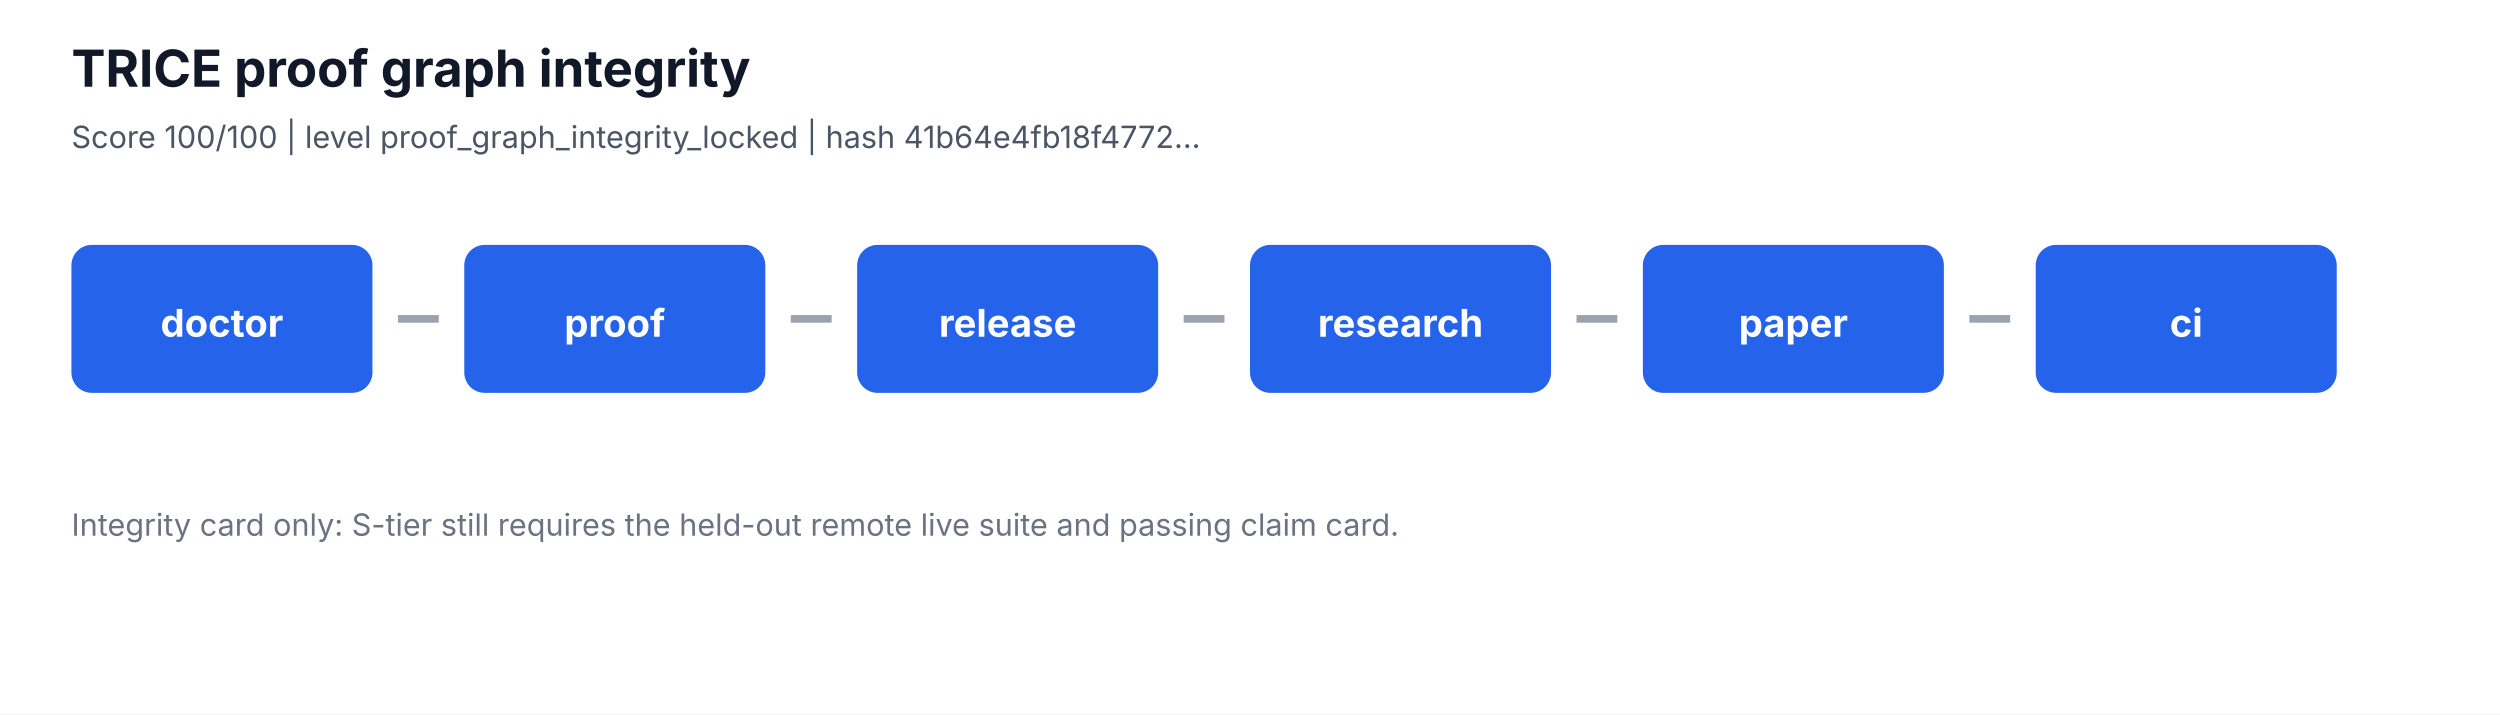
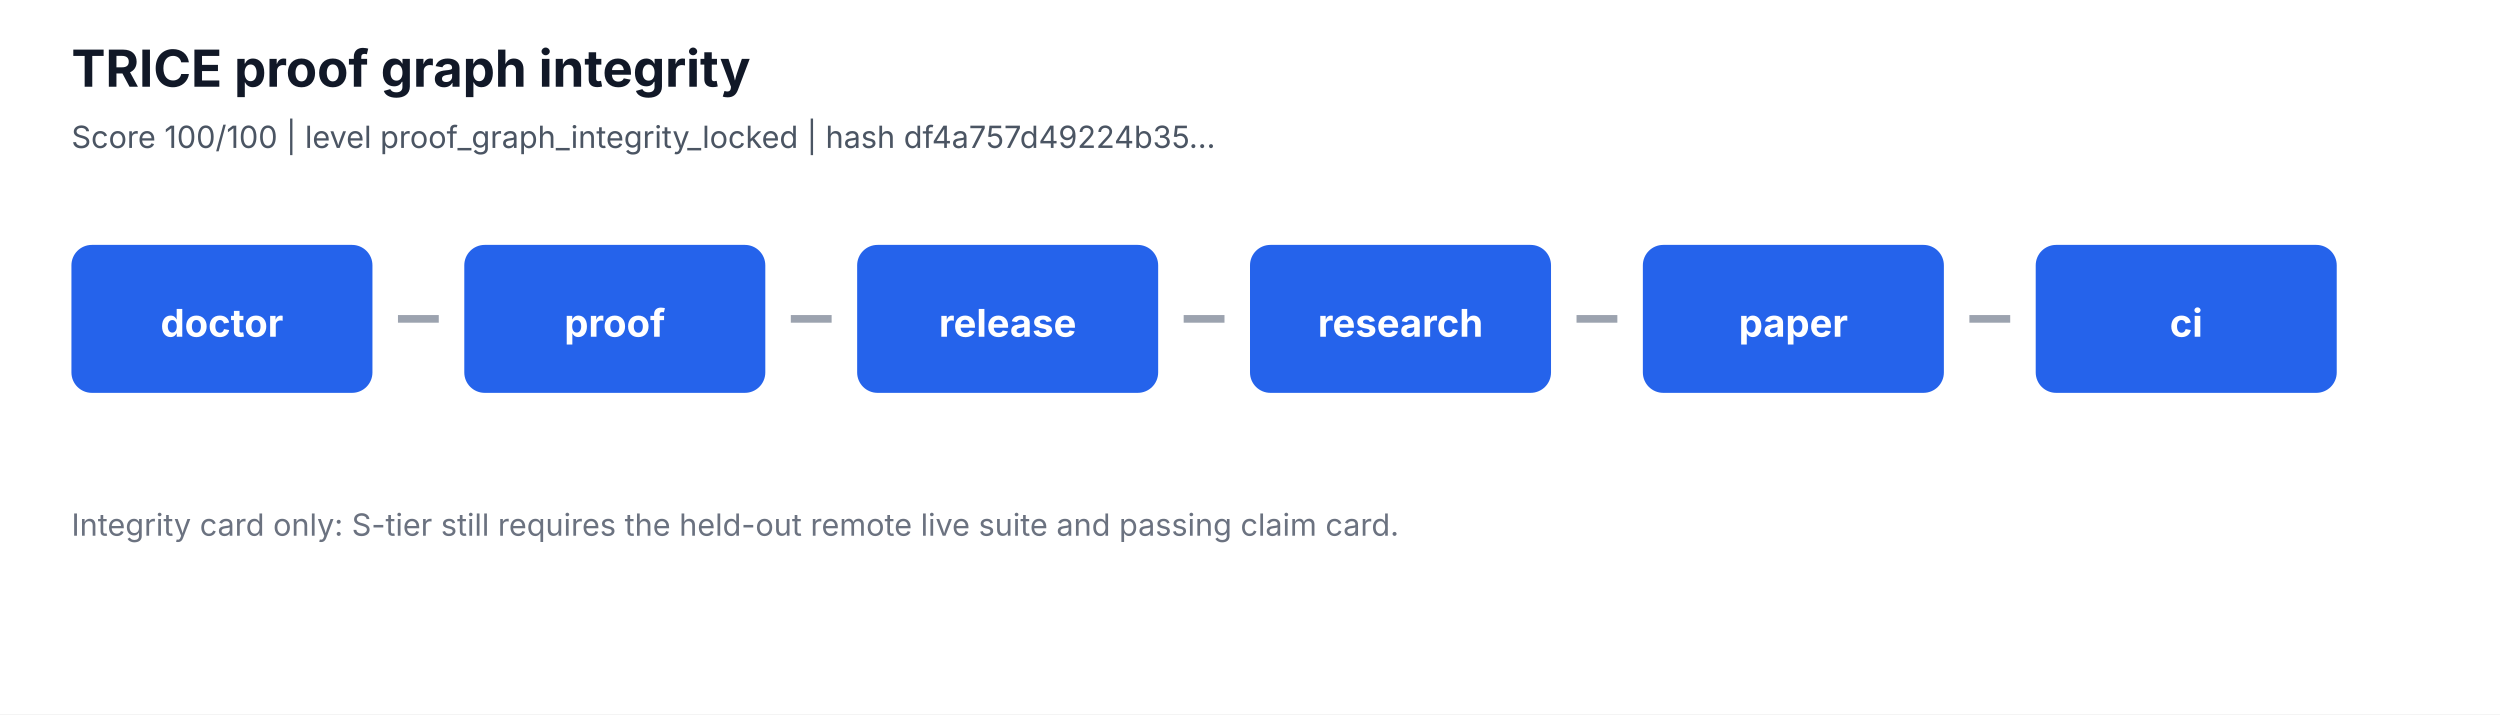
<svg xmlns="http://www.w3.org/2000/svg" width="980" height="280" viewBox="0 0 980 280">
  <rect width="100%" height="100%" fill="#ffffff" />
  <text x="28" y="34" font-family="Inter,Segoe UI,Arial" font-size="20" font-weight="700" fill="#111827">TRICE proof graph integrity</text>
-   <text x="28" y="58" font-family="Inter,Segoe UI,Arial" font-size="12" fill="#4b5563">Score 100/100 | level proof_graph_integrity_locked | hash 41b64e4fb18f4772...</text>
+   <text x="28" y="58" font-family="Inter,Segoe UI,Arial" font-size="12" fill="#4b5563">Score 100/100 | level proof_graph_integrity_locked | hash df4a757d49224b35...</text>
  <rect x="28" y="96" width="118" height="58" rx="8" fill="#2563eb" />
  <text x="87" y="132" text-anchor="middle" font-family="Inter,Segoe UI,Arial" font-size="15" font-weight="700" fill="#ffffff">doctor</text>
  <line x1="156" y1="125" x2="172" y2="125" stroke="#9ca3af" stroke-width="3" />
  <rect x="182" y="96" width="118" height="58" rx="8" fill="#2563eb" />
  <text x="241" y="132" text-anchor="middle" font-family="Inter,Segoe UI,Arial" font-size="15" font-weight="700" fill="#ffffff">proof</text>
  <line x1="310" y1="125" x2="326" y2="125" stroke="#9ca3af" stroke-width="3" />
  <rect x="336" y="96" width="118" height="58" rx="8" fill="#2563eb" />
  <text x="395" y="132" text-anchor="middle" font-family="Inter,Segoe UI,Arial" font-size="15" font-weight="700" fill="#ffffff">release</text>
  <line x1="464" y1="125" x2="480" y2="125" stroke="#9ca3af" stroke-width="3" />
  <rect x="490" y="96" width="118" height="58" rx="8" fill="#2563eb" />
  <text x="549" y="132" text-anchor="middle" font-family="Inter,Segoe UI,Arial" font-size="15" font-weight="700" fill="#ffffff">research</text>
  <line x1="618" y1="125" x2="634" y2="125" stroke="#9ca3af" stroke-width="3" />
  <rect x="644" y="96" width="118" height="58" rx="8" fill="#2563eb" />
  <text x="703" y="132" text-anchor="middle" font-family="Inter,Segoe UI,Arial" font-size="15" font-weight="700" fill="#ffffff">paper</text>
  <line x1="772" y1="125" x2="788" y2="125" stroke="#9ca3af" stroke-width="3" />
  <rect x="798" y="96" width="118" height="58" rx="8" fill="#2563eb" />
  <text x="857" y="132" text-anchor="middle" font-family="Inter,Segoe UI,Arial" font-size="15" font-weight="700" fill="#ffffff">ci</text>
  <text x="28" y="210" font-family="Inter,Segoe UI,Arial" font-size="12" fill="#6b7280">Integrity card only: S-tier still requires the held-out remote live suite and passing claim card.</text>
</svg>
